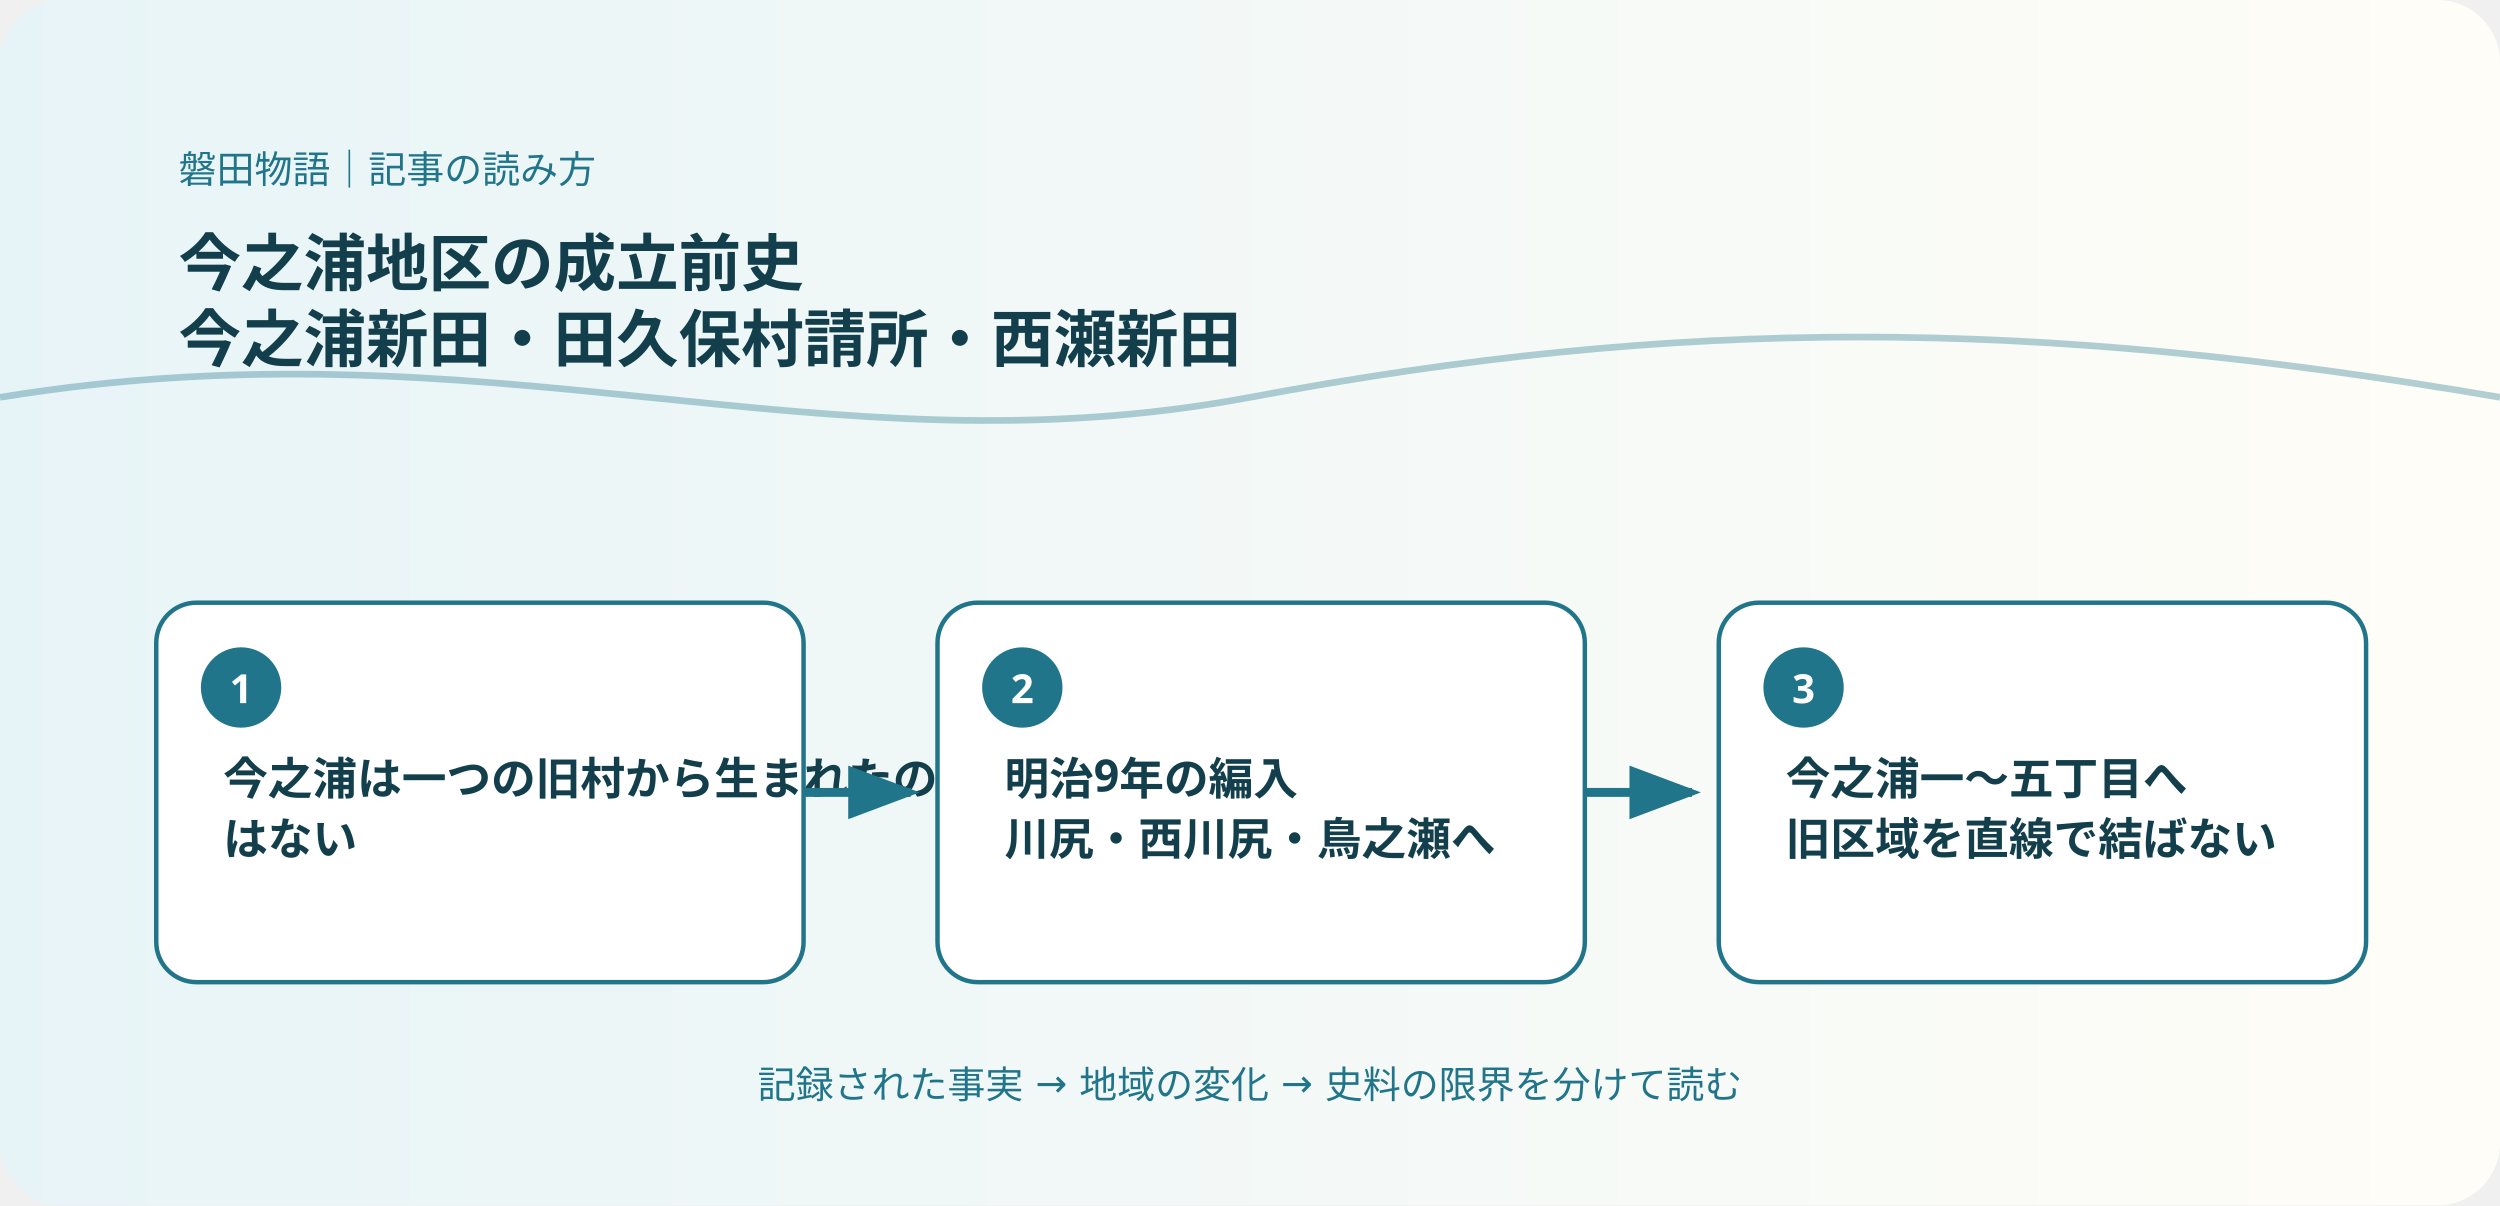
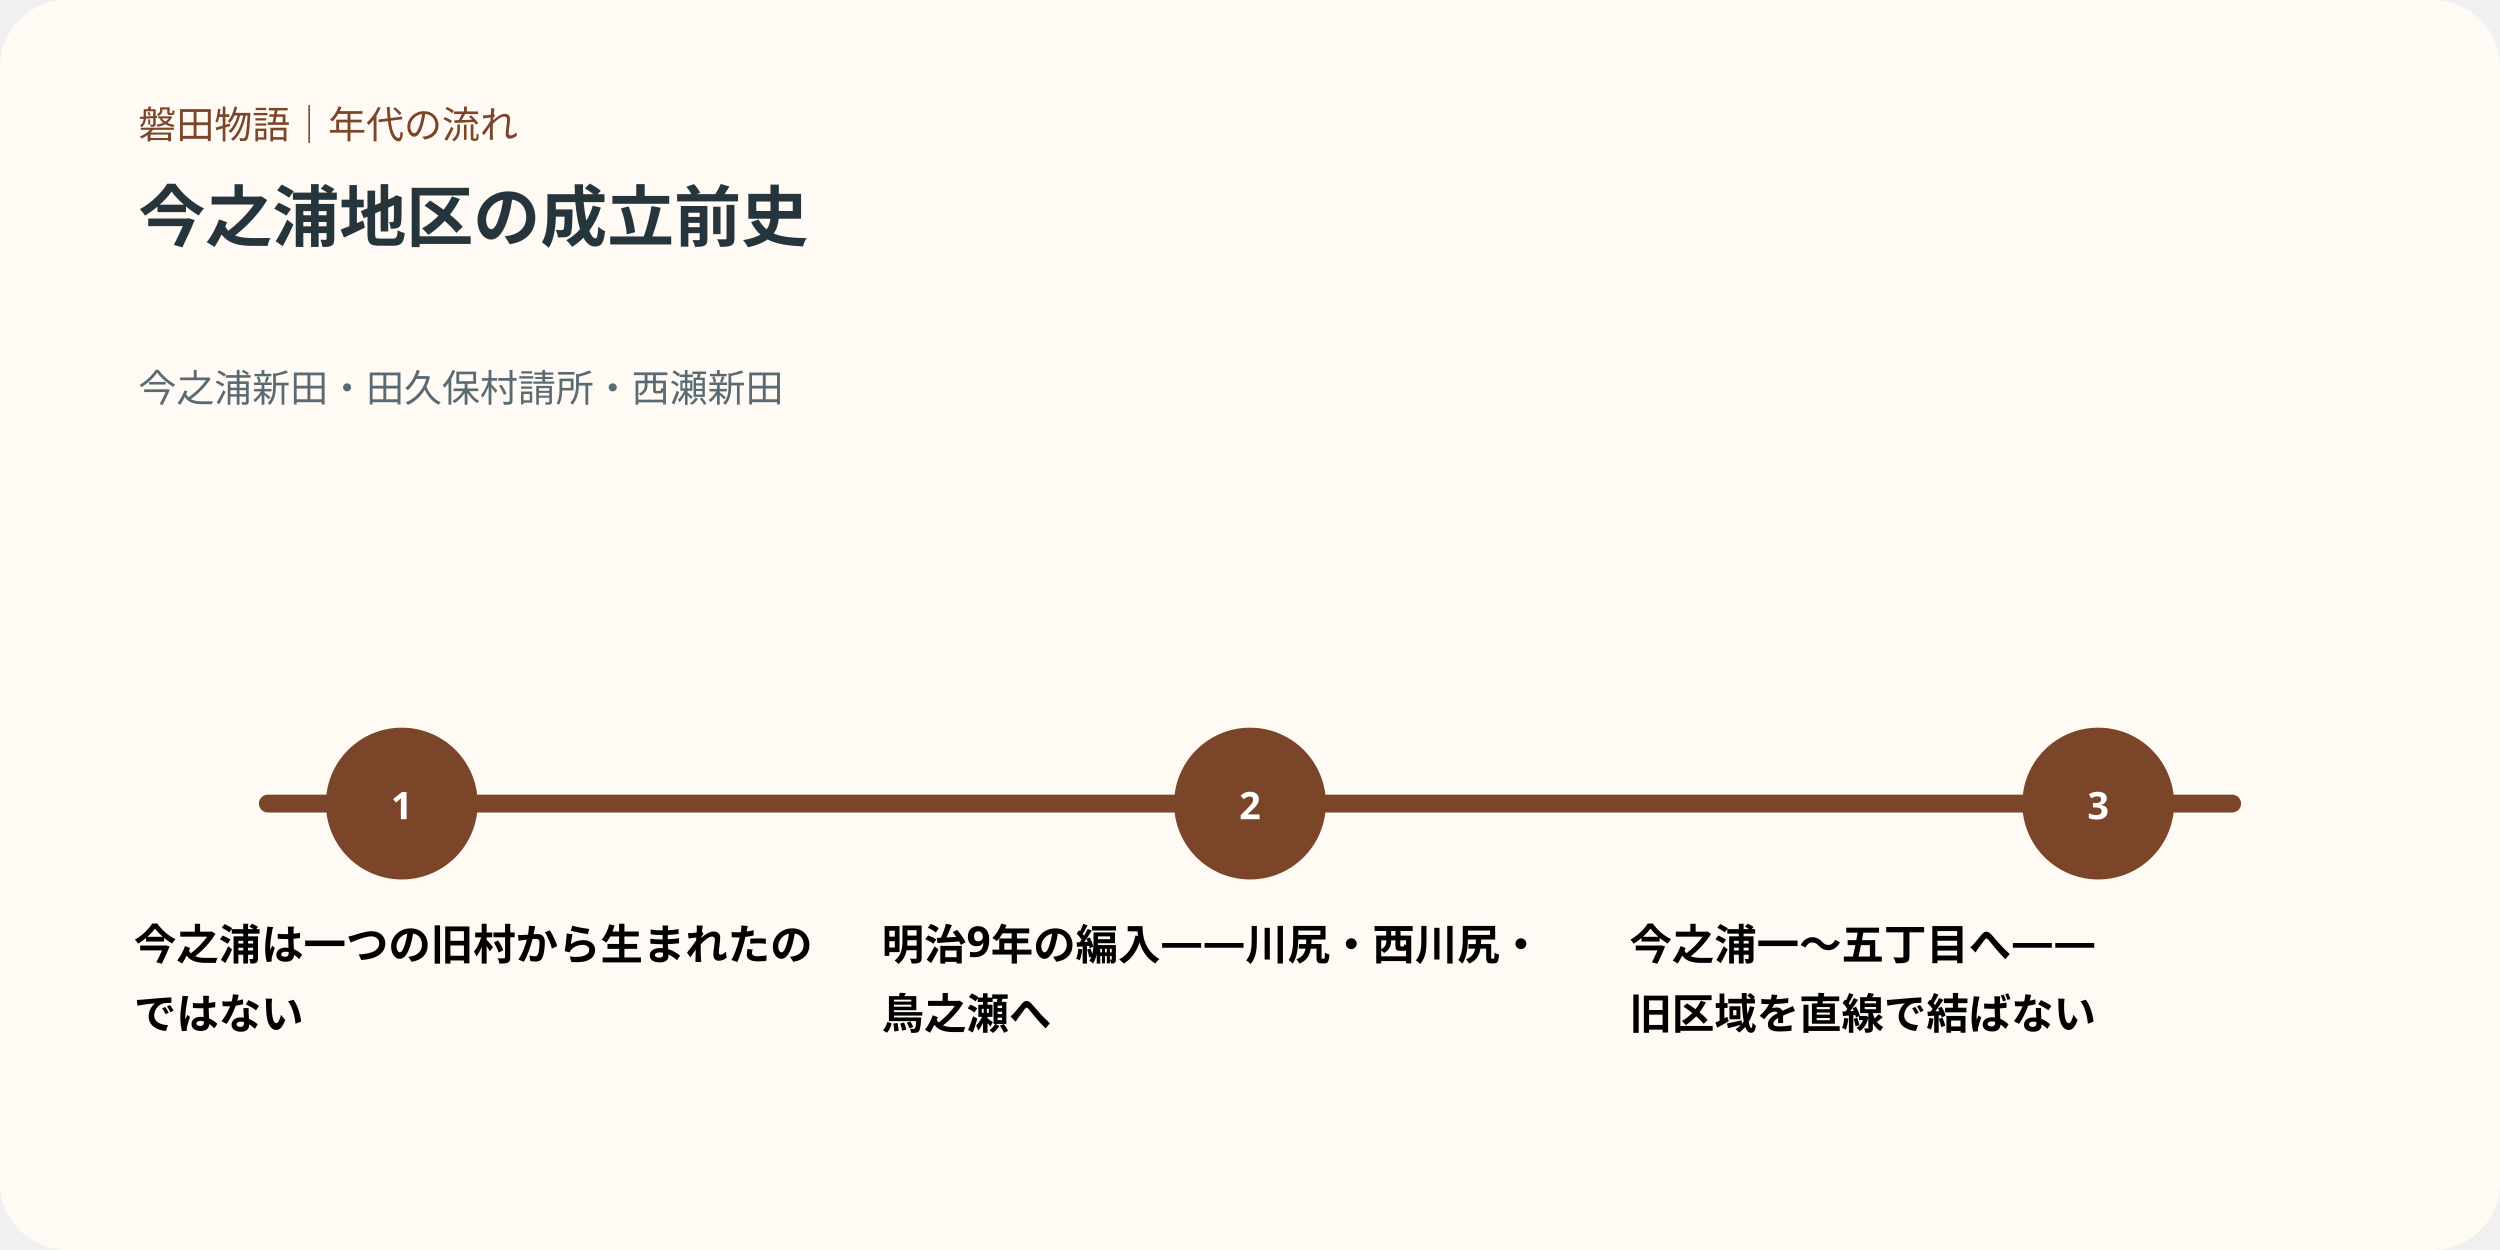
- <svg xmlns="http://www.w3.org/2000/svg" viewBox="0 0 1120 540" role="img" aria-labelledby="title desc">
-   <defs>
-     <linearGradient id="bg" x1="0" x2="1">
-       <stop stop-color="#e7f4f7" />
-       <stop offset="1" stop-color="#fffdf7" />
-     </linearGradient>
-     <marker id="arrow" markerWidth="9" markerHeight="9" refX="7" refY="3" orient="auto">
-       <path d="M0,0 L0,6 L8,3 z" fill="#21758a" />
-     </marker>
-   </defs>
-   <style>.ttl{font:700 28px 'Yu Mincho','Noto Serif JP',serif;fill:#123f4b}.sub{font:500 17px system-ui,sans-serif;fill:#21758a}.card{font:600 20px 'Yu Gothic','Noto Sans JP',sans-serif;fill:#123f4b}.num{font:700 18px system-ui,sans-serif;fill:white}</style>
-   <rect width="1120" height="540" rx="28" fill="url(#bg)" />
-   <path d="M0 178 C220 142 368 214 560 178 S910 142 1120 178" fill="none" stroke="#21758a" stroke-width="3" opacity=".35" />
-   <text x="80" y="82" class="sub">磐田物語｜記事の読み方</text>
-   <text x="80" y="128" class="ttl">
-     <tspan x="80" dy="0">今之浦地区の成立前史</tspan>
-     <tspan x="80" dy="34">今之浦新田・田久保村請所・西瀬新田</tspan>
+ <svg xmlns="http://www.w3.org/2000/svg" viewBox="0 0 1120 560" role="img" aria-labelledby="title desc">
+   <style>.ttl{font:700 30px "Yu Mincho","Noto Serif JP",serif}.sub{font:500 17px system-ui,sans-serif}.label{font:700 19px "Yu Gothic","Noto Sans JP",sans-serif}.small{font:500 16px system-ui,sans-serif}.num{font:700 17px system-ui,sans-serif;fill:white}</style>
+   <rect width="1120" height="560" rx="30" fill="#fffaf4" />
+   <text x="62" y="62" class="sub" fill="#7a4528">磐田物語｜年代の流れ</text>
+   <text x="62" y="108" class="ttl" fill="#26343c">今之浦地区の成立前史</text>
+   <text x="62" y="180" class="sub" fill="#596a72">今之浦新田・田久保村請所・西瀬新田</text>
+   <path d="M120 360 H1000" stroke="#7a4528" stroke-width="8" stroke-linecap="round" />
+   <circle cx="180" cy="360" r="34" fill="#7a4528" />
+   <text x="180" y="367" text-anchor="middle" class="num">1</text>
+   <text x="60" y="430" class="label">
+     <tspan x="60" dy="0">今之浦は一つの旧村から生まれたの</tspan>
+     <tspan x="60" dy="31">ではない</tspan>
  </text>
-   <g>
-     <rect x="70" y="270" width="290" height="170" rx="18" fill="#ffffff" stroke="#21758a" stroke-width="2" />
-     <circle cx="108" cy="308" r="18" fill="#21758a" />
-     <text x="108" y="315" text-anchor="middle" class="num">1</text>
-     <text x="100" y="356" class="card">
-       <tspan x="100" dy="0">今之浦は一つの旧村から生まれたので</tspan>
-       <tspan x="100" dy="27">はない</tspan>
-     </text>
-   </g>
-   <g>
-     <rect x="420" y="270" width="290" height="170" rx="18" fill="#ffffff" stroke="#21758a" stroke-width="2" />
-     <circle cx="458" cy="308" r="18" fill="#21758a" />
-     <text x="458" y="315" text-anchor="middle" class="num">2</text>
-     <text x="450" y="356" class="card">
-       <tspan x="450" dy="0">明治9年の編入</tspan>
-       <tspan x="450" dy="27">川尻・西川尻・鳥之瀬へ</tspan>
-     </text>
-   </g>
-   <g>
-     <rect x="770" y="270" width="290" height="170" rx="18" fill="#ffffff" stroke="#21758a" stroke-width="2" />
-     <circle cx="808" cy="308" r="18" fill="#21758a" />
-     <text x="808" y="315" text-anchor="middle" class="num">3</text>
-     <text x="800" y="356" class="card">
-       <tspan x="800" dy="0">今之浦一～五丁目へ</tspan>
-       <tspan x="800" dy="27">旧区域を直線で結ばない</tspan>
-     </text>
-   </g>
-   <path d="M360 355 H408" stroke="#21758a" stroke-width="4" marker-end="url(#arrow)" />
-   <path d="M710 355 H758" stroke="#21758a" stroke-width="4" marker-end="url(#arrow)" />
-   <text x="560" y="492" text-anchor="middle" class="sub">記録された事実 → 地域の変化 → 史料の限界を分けて読む</text>
+   <circle cx="560" cy="360" r="34" fill="#7a4528" />
+   <text x="560" y="367" text-anchor="middle" class="num">2</text>
+   <text x="395" y="430" class="label">
+     <tspan x="395" dy="0">明治9年の編入――川尻・西川尻・</tspan>
+     <tspan x="395" dy="31">鳥之瀬へ</tspan>
+   </text>
+   <circle cx="940" cy="360" r="34" fill="#7a4528" />
+   <text x="940" y="367" text-anchor="middle" class="num">3</text>
+   <text x="730" y="430" class="label">
+     <tspan x="730" dy="0">今之浦一～五丁目へ――</tspan>
+     <tspan x="730" dy="31">旧区域を直線で結ばない</tspan>
+   </text>
</svg>
